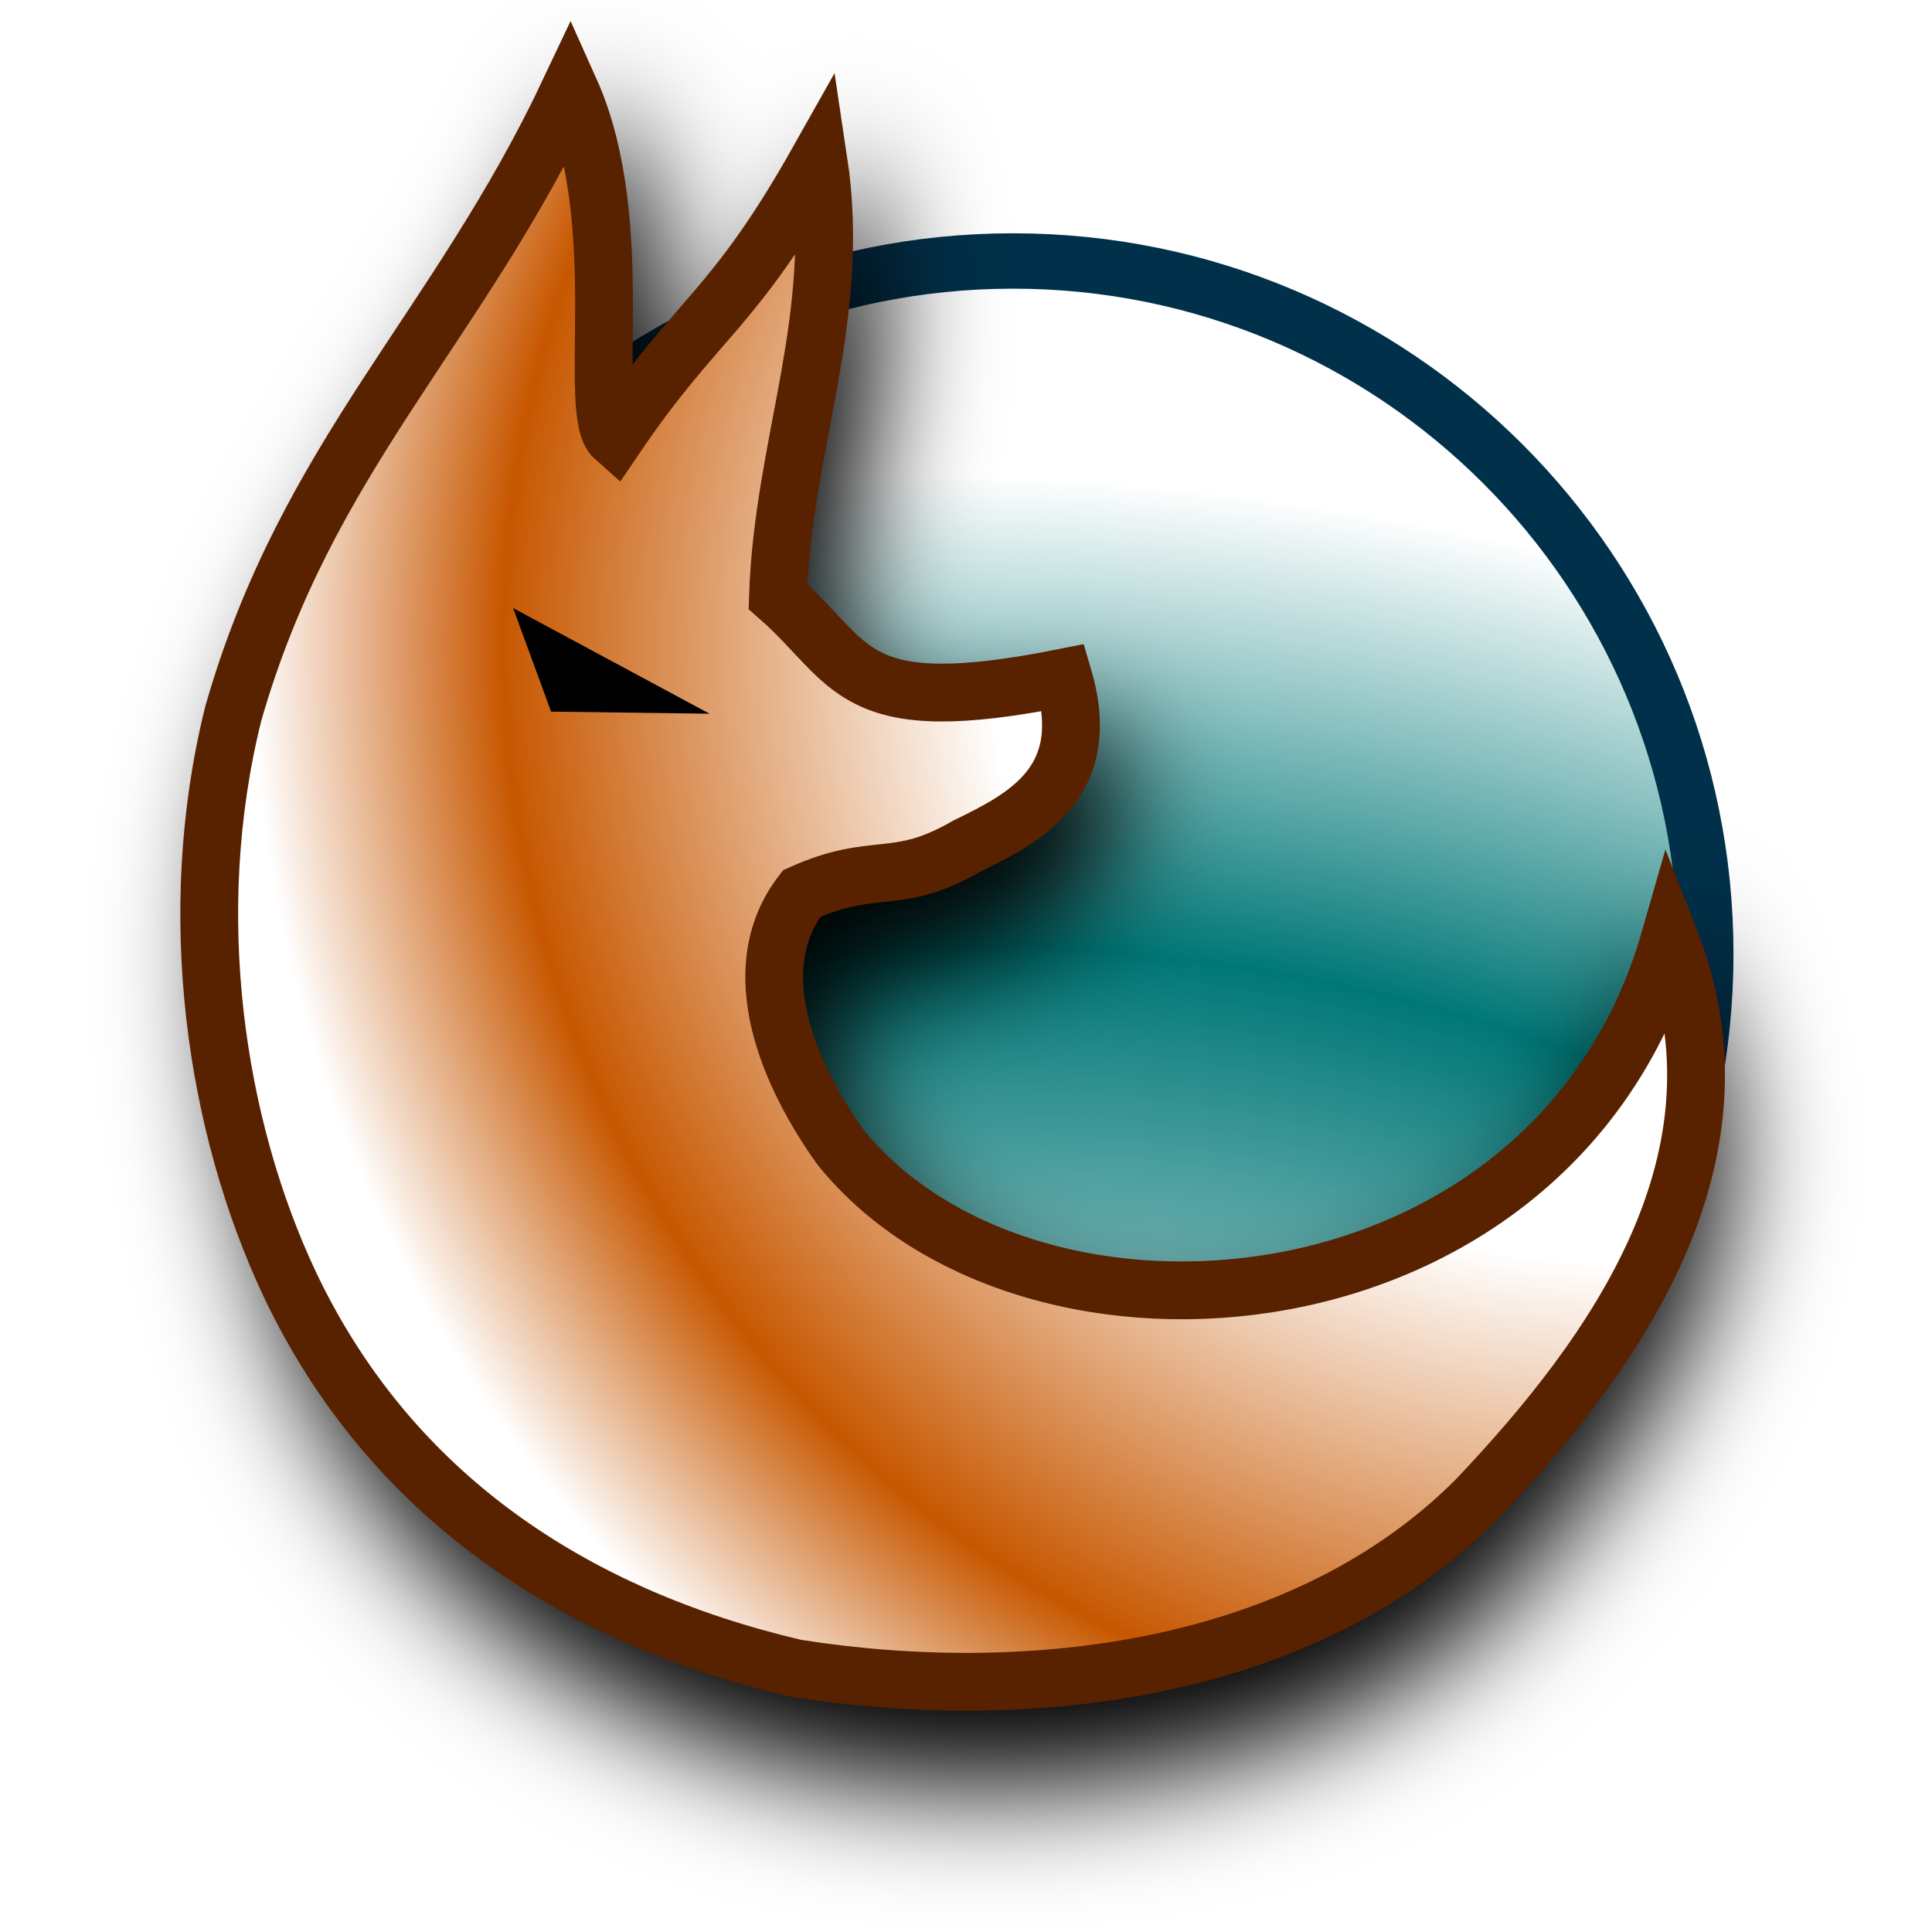
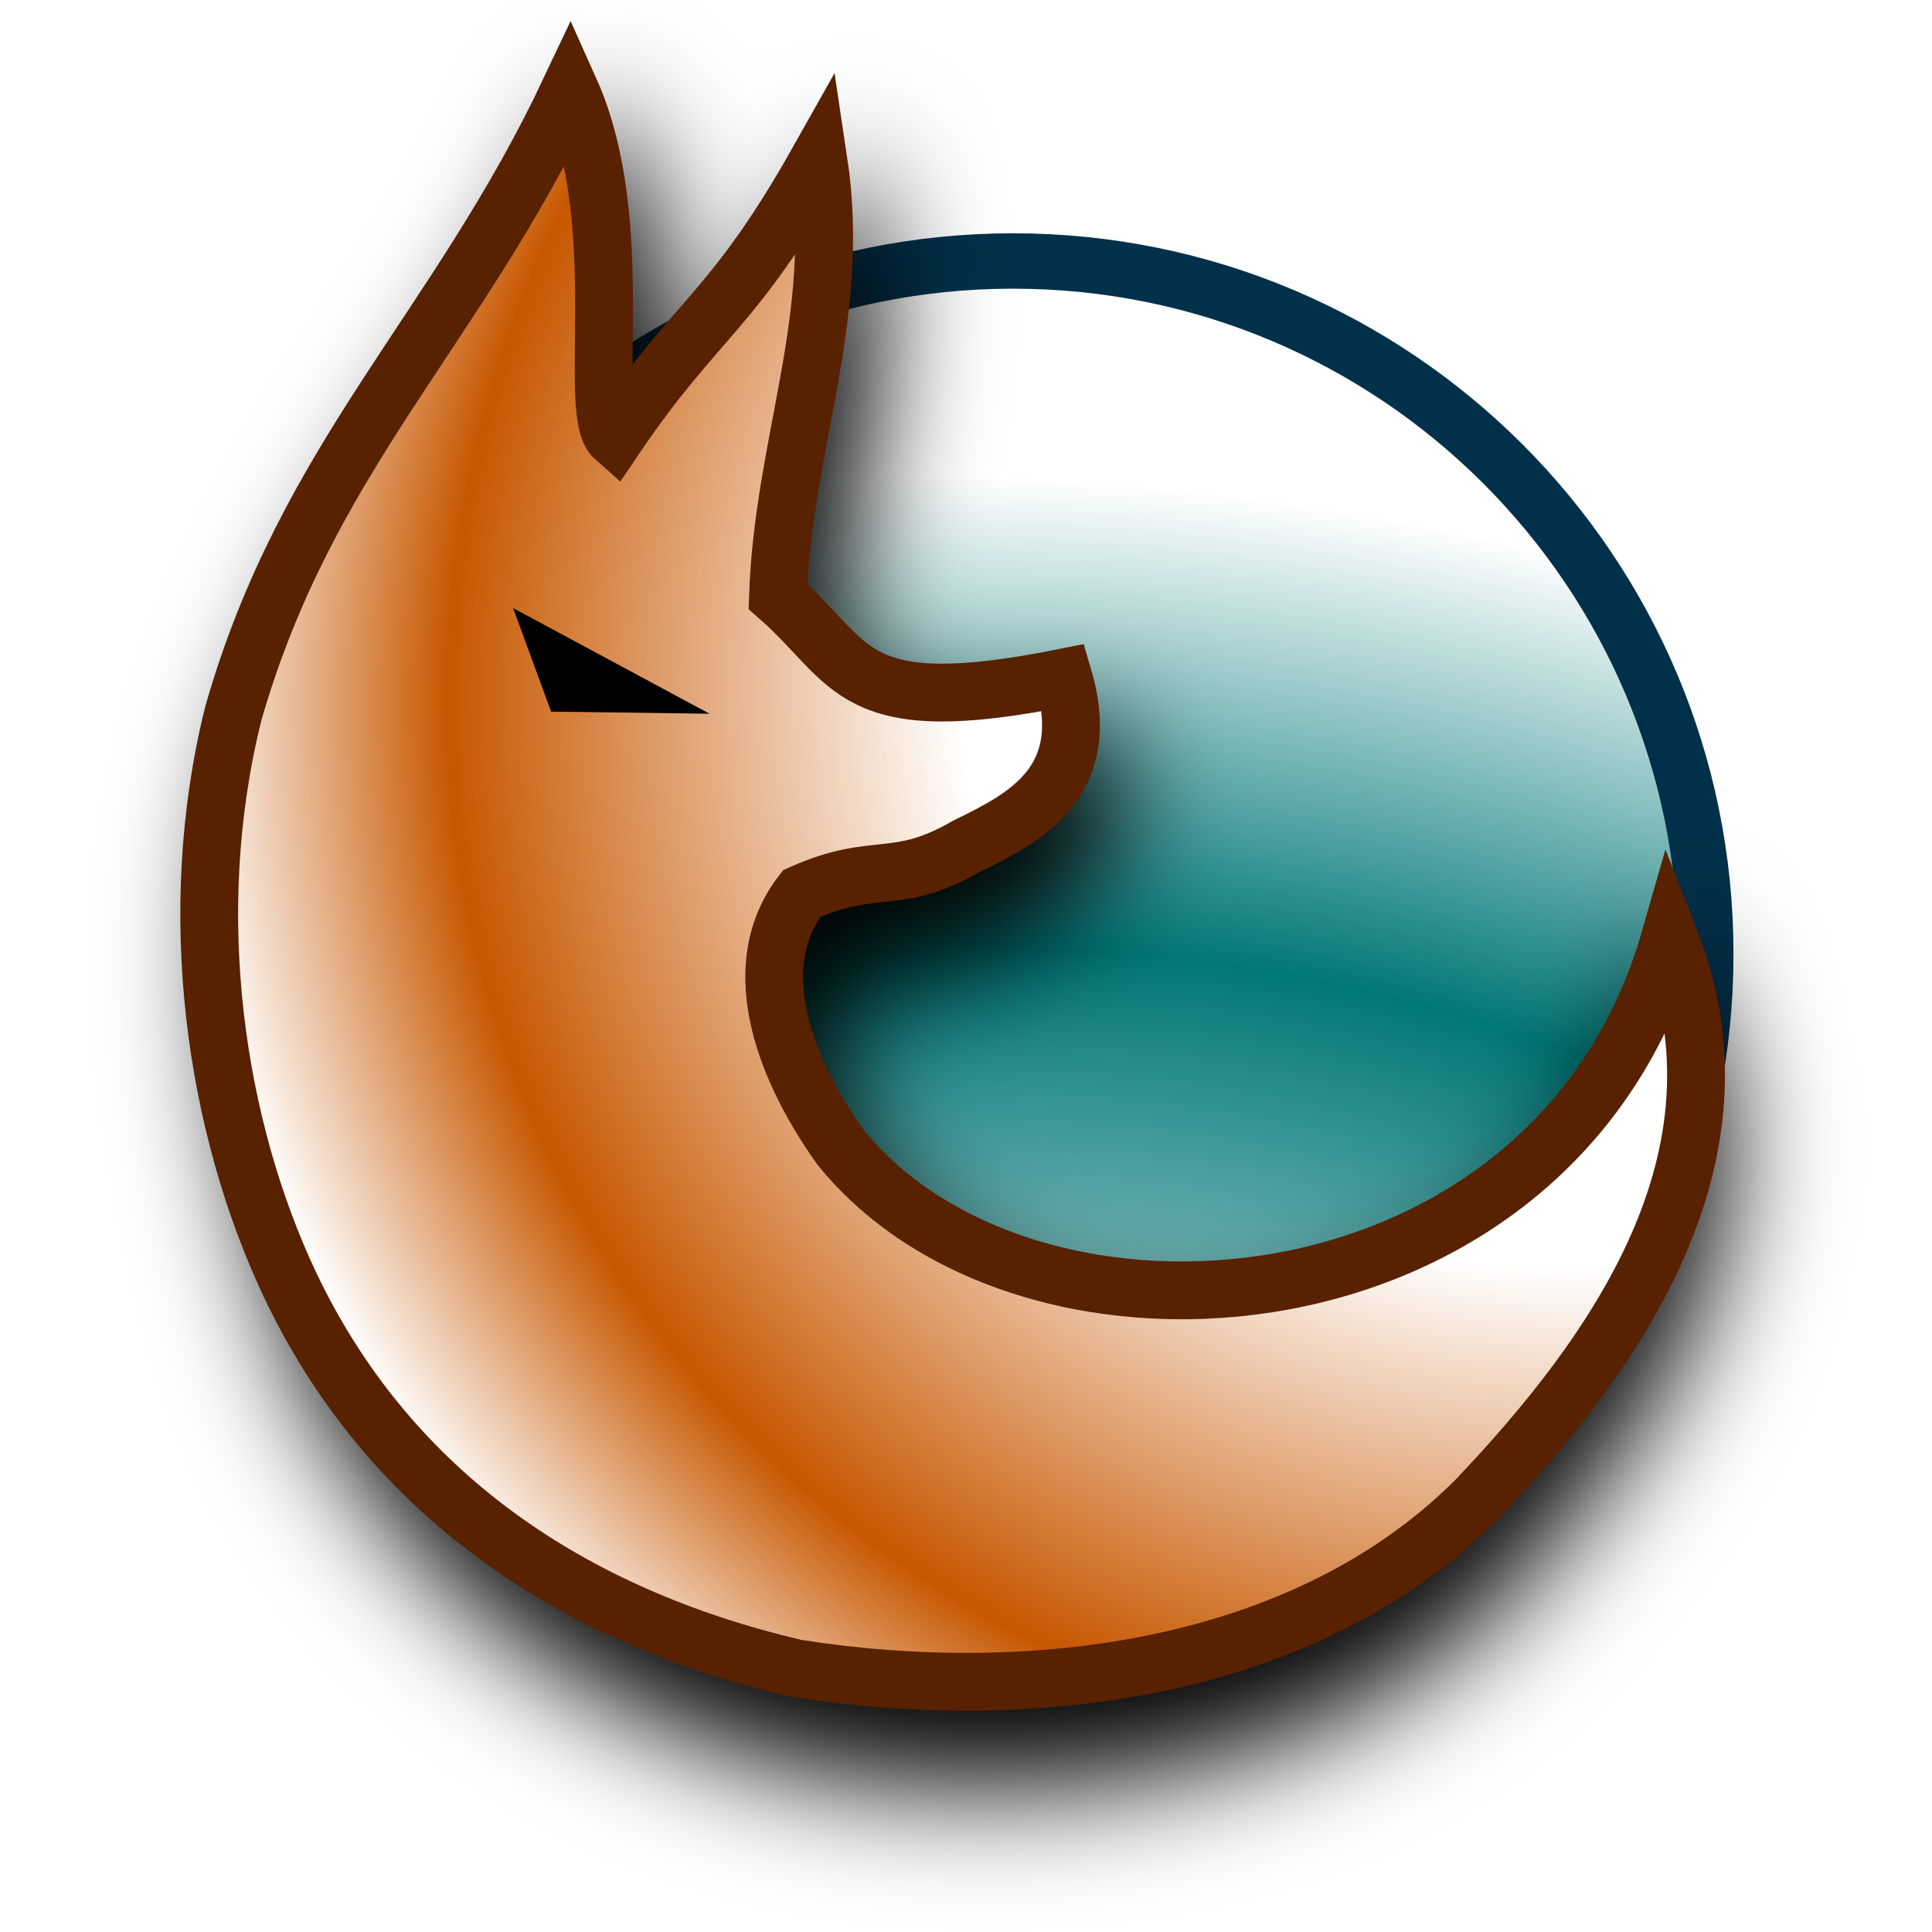
<svg xmlns="http://www.w3.org/2000/svg" xmlns:xlink="http://www.w3.org/1999/xlink" width="12mm" height="12mm" viewBox="0 0 12 12" version="1.1" id="svg1">
  <defs id="defs1">
    <linearGradient id="linearGradient4">
      <stop style="stop-color:#ffffff;stop-opacity:1;" offset="0.457" id="stop5" />
      <stop style="stop-color:#c75700;stop-opacity:1;" offset="0.816" id="stop7" />
      <stop style="stop-color:#ffffff;stop-opacity:1;" offset="1" id="stop6" />
    </linearGradient>
    <linearGradient id="linearGradient2">
      <stop style="stop-color:#ffffff;stop-opacity:1;" offset="0.085" id="stop2" />
      <stop style="stop-color:#007777;stop-opacity:1;" offset="0.567" id="stop4" />
      <stop style="stop-color:#ffffff;stop-opacity:1;" offset="0.88" id="stop3" />
    </linearGradient>
    <radialGradient xlink:href="#linearGradient2" id="radialGradient4" cx="7" cy="12" fx="7" fy="12" r="4.5" gradientUnits="userSpaceOnUse" gradientTransform="matrix(2.948404,0.3947423,-0.2732052,2.040615,-10.58979,-16.06781)" />
-     <radialGradient xlink:href="#linearGradient4" id="radialGradient6" cx="5.109" cy="5.673" fx="5.109" fy="5.673" r="5.125" gradientTransform="matrix(-1.644704,7.7144606e-8,0,1.637337,18.40238,-5.288975)" gradientUnits="userSpaceOnUse" />
+     <radialGradient xlink:href="#linearGradient4" id="radialGradient6" cx="5.109" cy="5.673" fx="5.109" fy="5.673" r="5.125" gradientTransform="matrix(-1.561007,0.7805036,0.7322393,1.464479,13.82064,-8.295708)" gradientUnits="userSpaceOnUse" />
    <filter style="color-interpolation-filters:sRGB" id="filter9" x="-0.117" y="-0.134" width="1.234" height="1.243">
      <feGaussianBlur stdDeviation="0.408" id="feGaussianBlur9" />
    </filter>
  </defs>
  <g id="layer1">
    <circle style="fill:url(#radialGradient4);fill-opacity:1;stroke:#01304a;stroke-width:0.344;stroke-opacity:1" id="path2" cx="6.292" cy="5.924" r="4.303" />
    <path id="path9" style="fill:#000000;fill-opacity:1;stroke:#000000;stroke-width:0.391;stroke-opacity:1;filter:url(#filter9)" d="M 7.728,1.541 C 7.566,2.609 7.967,3.451 8.001,4.491 7.482,4.946 7.525,5.331 6.071,5.04 5.861,5.753 6.342,5.993 6.725,6.179 7.206,6.457 7.341,6.274 7.842,6.5 8.242,7.023 7.918,7.743 7.578,8.216 6.304,9.794 2.748,9.525 1.969,6.81 1.388,8.287 2.339,9.612 3.278,10.602 c 1.159,1.16 3.011,1.389 4.603,1.139 1.508,-0.353 2.747,-1.174 3.424,-2.6 0.332,-0.932 0.72,-2.501 0.381,-3.859 C 11.187,3.54 10.176,2.69 9.409,1.066 9.003,1.971 9.301,3.249 9.106,3.42 8.545,2.589 8.31,2.576 7.728,1.541 Z" transform="matrix(-0.8932623,0,0,0.9209591,12.1479,0.02177265)" />
    <path id="path1" style="fill:url(#radialGradient6);fill-opacity:1;stroke:#582100;stroke-width:0.359;stroke-opacity:1" d="M 5.084,0.997 C 5.232,1.978 4.864,2.751 4.832,3.705 5.31,4.123 5.27,4.476 6.605,4.209 6.798,4.865 6.356,5.084 6.004,5.256 5.563,5.511 5.439,5.343 4.979,5.55 4.611,6.03 4.909,6.691 5.221,7.126 6.391,8.574 9.656,8.327 10.371,5.834 10.905,7.191 10.032,8.408 9.169,9.316 8.105,10.382 6.405,10.592 4.943,10.362 3.558,10.038 2.42,9.285 1.799,7.975 1.34,7 1.138,5.679 1.449,4.432 1.907,2.832 2.836,2.052 3.54,0.56 3.913,1.391 3.639,2.565 3.818,2.722 4.334,1.959 4.549,1.947 5.084,0.997 Z" />
    <path id="rect1" style="stroke-width:0.4" d="M 3.187,3.777 4.407,4.433 3.423,4.42 Z" />
  </g>
</svg>
